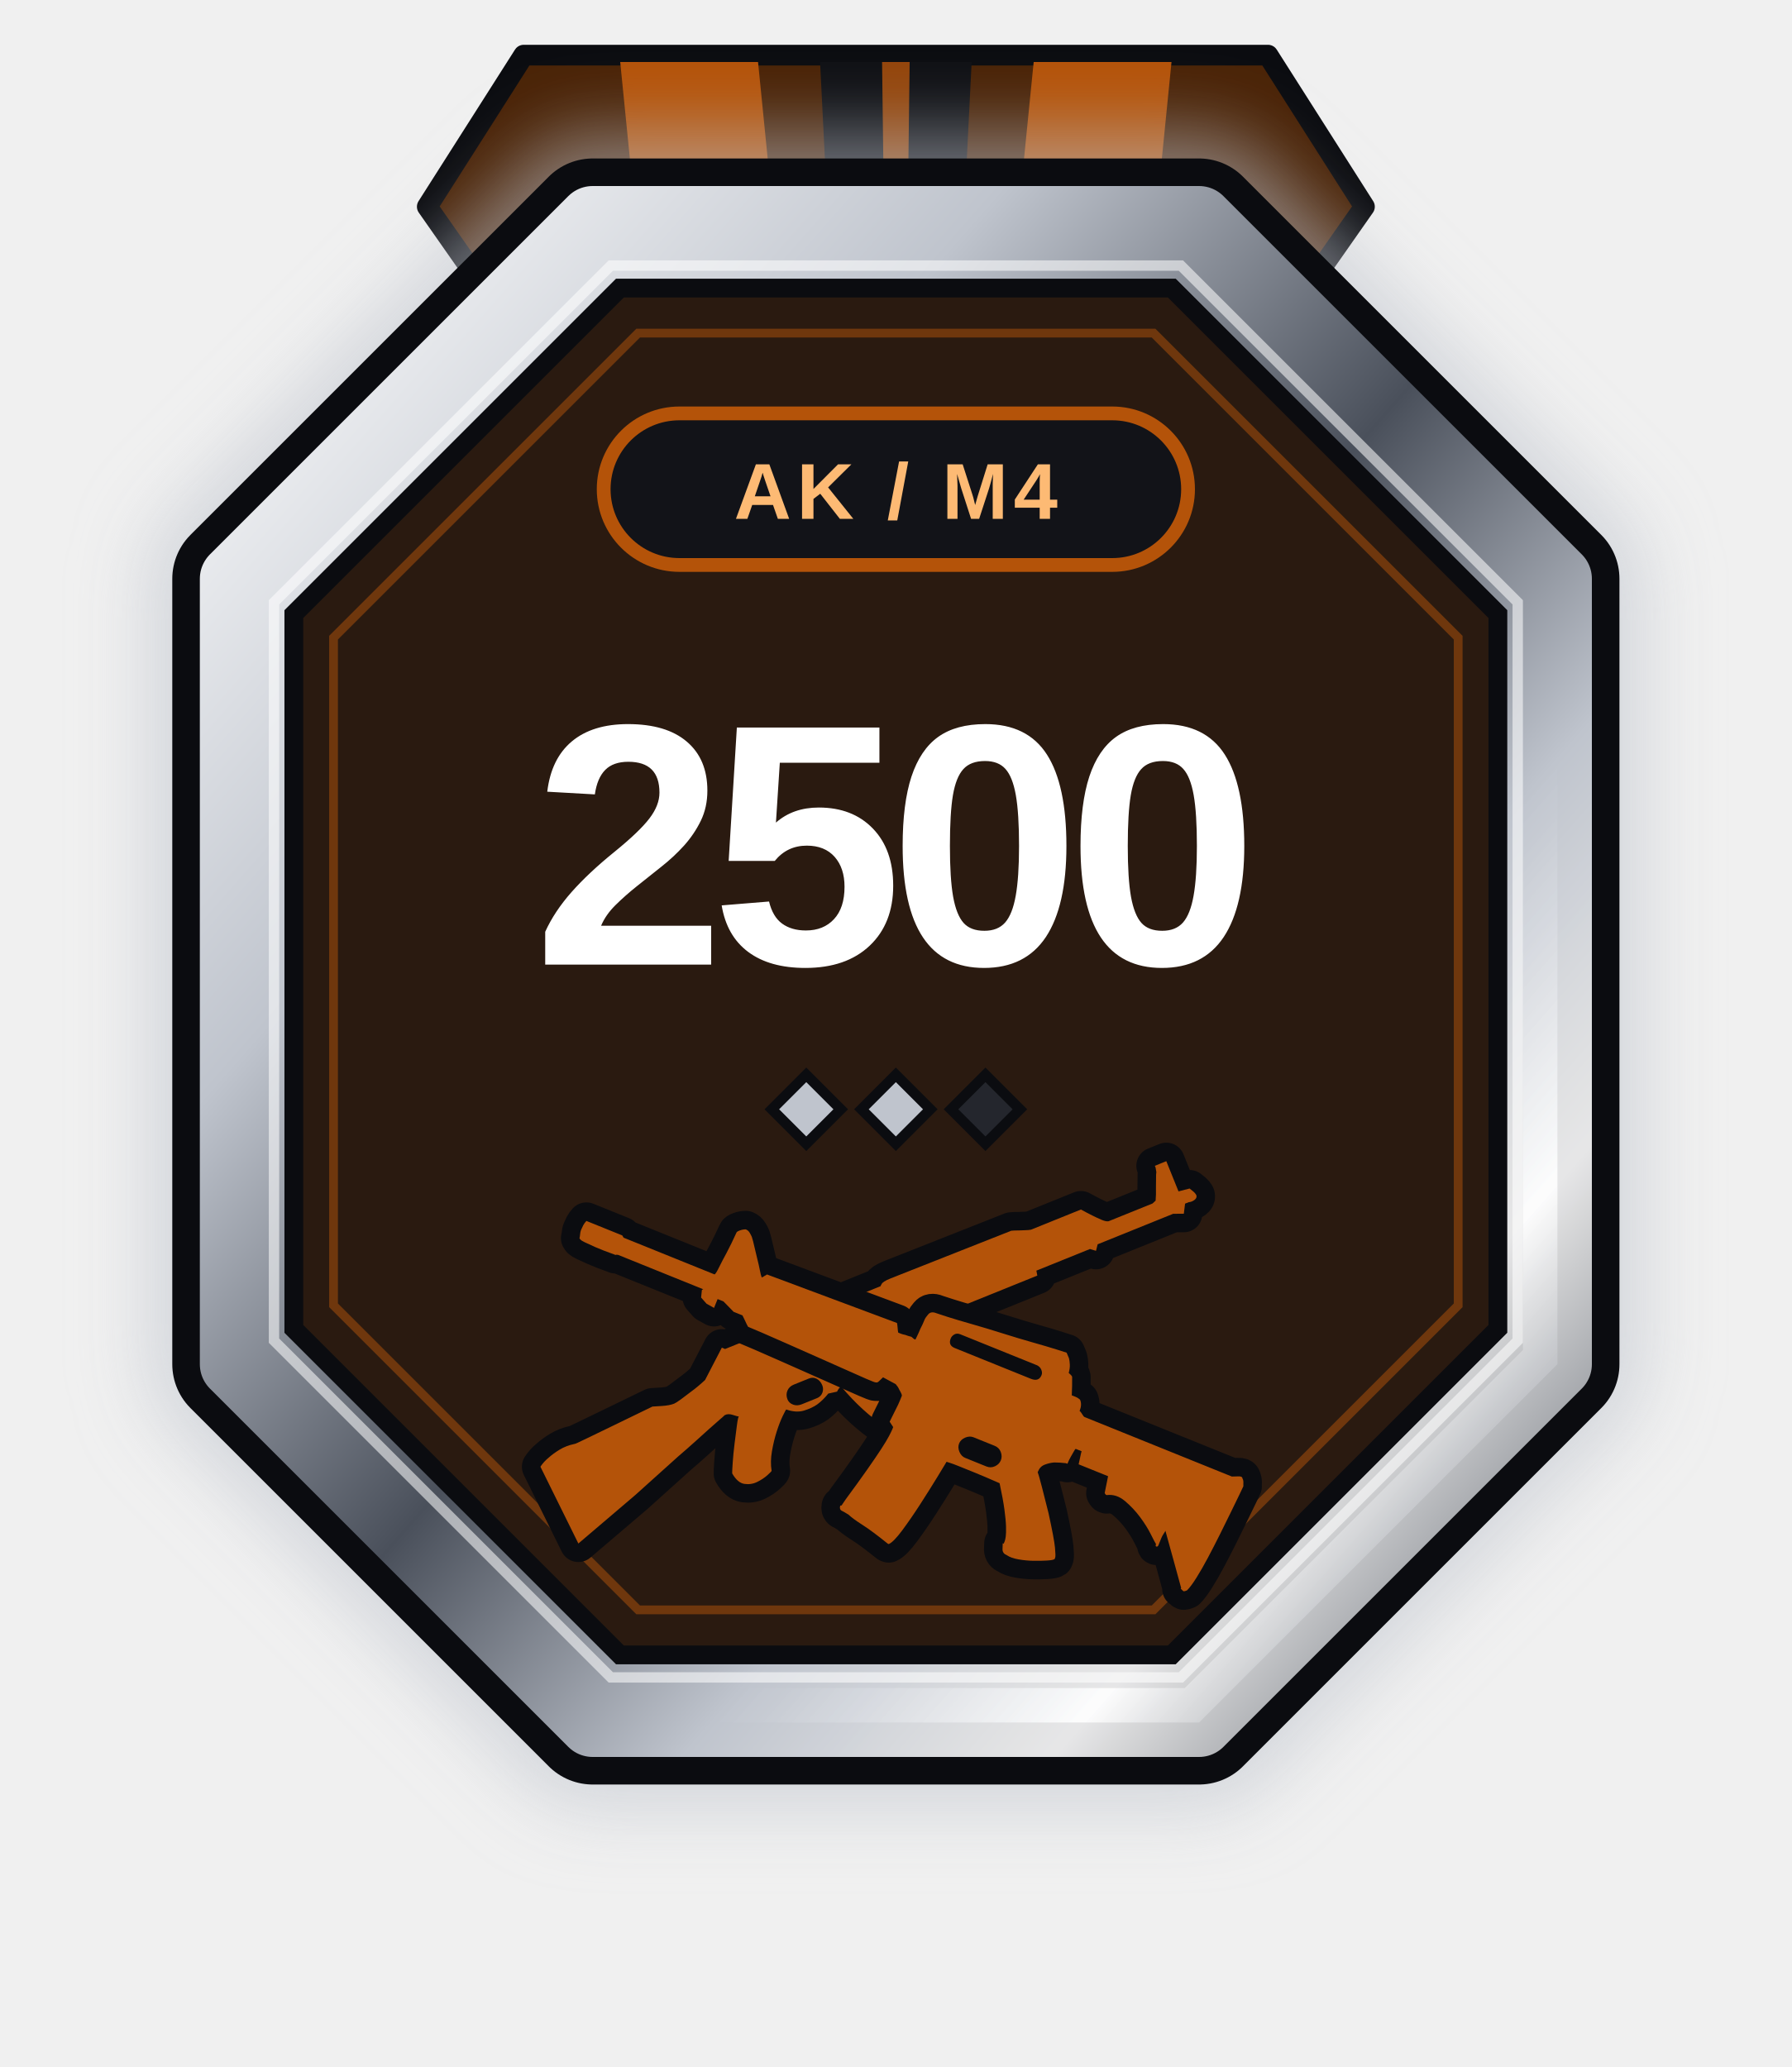
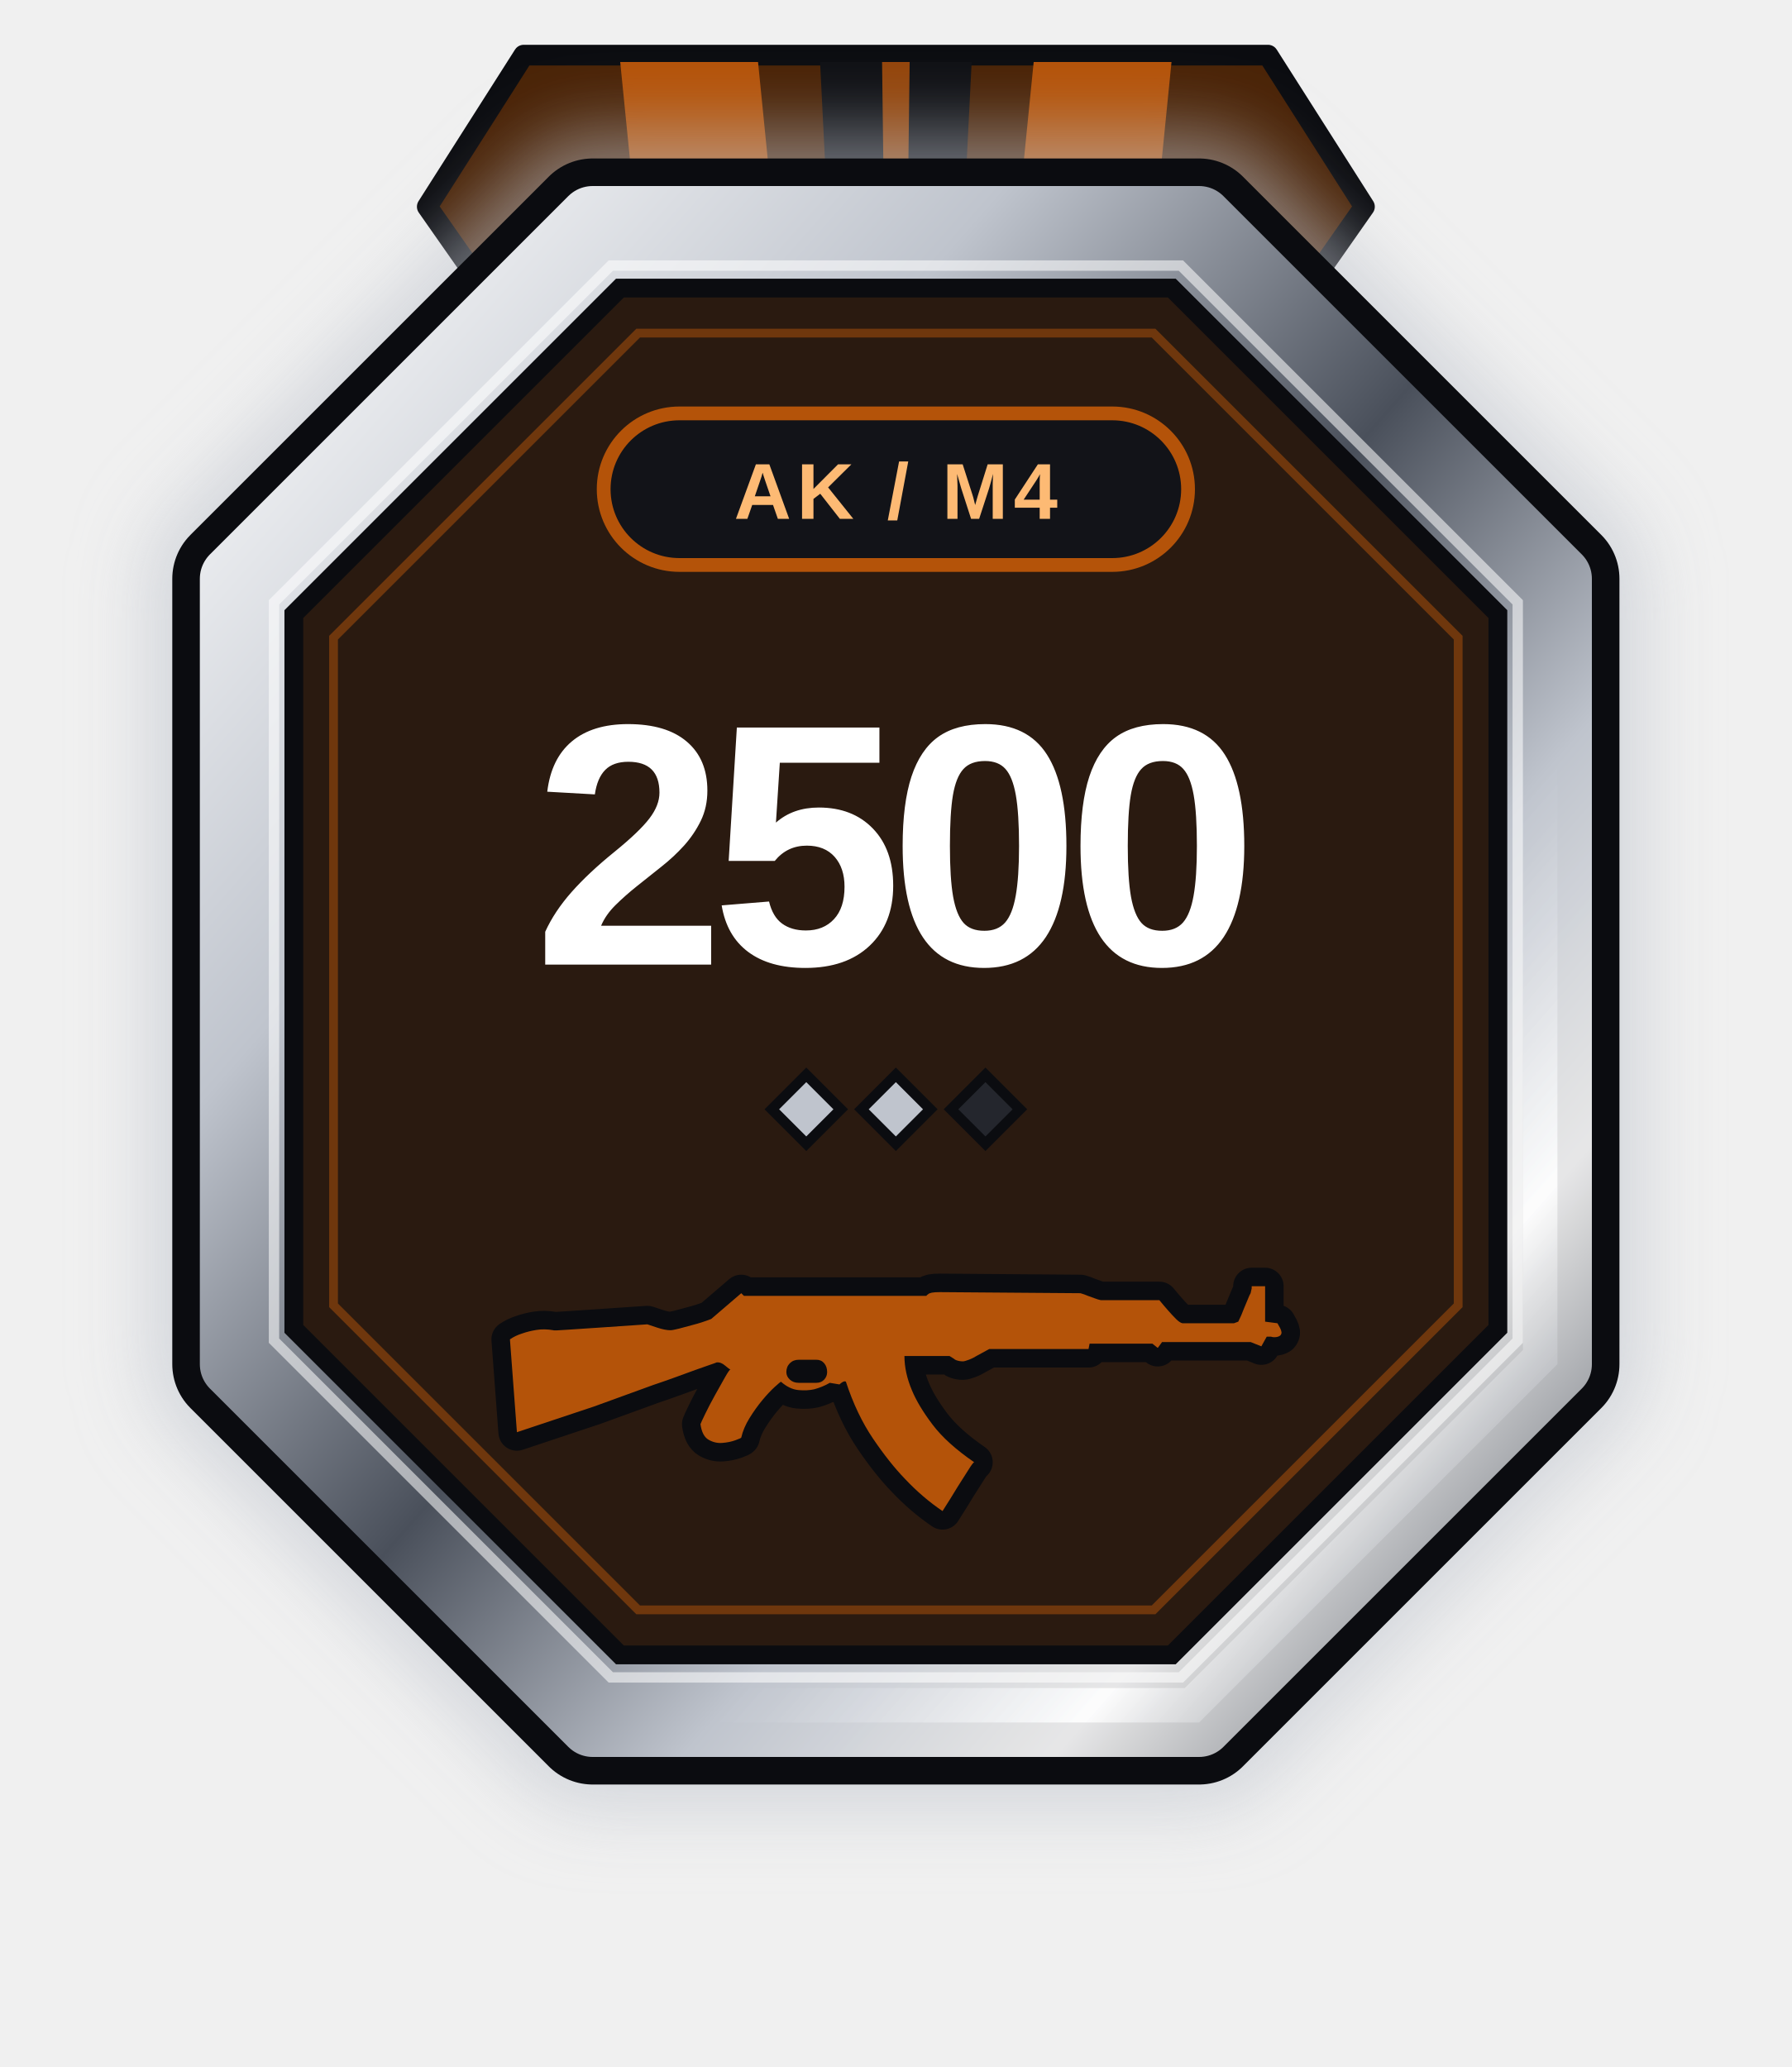
<svg xmlns="http://www.w3.org/2000/svg" width="260" height="300" viewBox="0 0 260 300">
  <defs>
    <linearGradient id="metal" x1="0" y1="0" x2="1" y2="1">
      <stop offset="0" stop-color="#FFFFFF" />
      <stop offset=".28" stop-color="#BFC4CD" />
      <stop offset=".5" stop-color="#4A505B" />
      <stop offset=".68" stop-color="#BFC4CD" />
      <stop offset=".82" stop-color="#FFFFFF" stop-opacity=".9" />
      <stop offset="1" stop-color="#4A505B" />
    </linearGradient>
    <clipPath id="recorte-forma">
      <path d="M86 32 H174 L226 84 V198 L174 250 H86 L34 198 V84 Z" />
    </clipPath>
    <filter id="resplandor-marco" x="-20%" y="-20%" width="140%" height="140%">
      <feGaussianBlur stdDeviation="5" />
    </filter>
  </defs>
  <g id="cinta">
    <path d="M76 8 L184 8 L198 30 L184 50 L76 50 L62 30 Z" fill="#4A2306" stroke="#0B0C10" stroke-width="3" stroke-linejoin="round" />
    <path d="M90 9 L110 9 L114 49 L94 49 Z" fill="#B45309" />
    <path d="M150 9 L170 9 L166 49 L146 49 Z" fill="#B45309" />
    <path d="M119 9 L141 9 L139 49 L121 49 Z" fill="#0F1014" />
    <path d="M128 9 L132 9 L131.5 49 L128.5 49 Z" fill="#B45309" opacity=".8" />
    <rect id="pasador" x="96" y="44" width="68" height="9" rx="4" fill="#BFC4CD" stroke="#0B0C10" stroke-width="2" />
  </g>
  <g id="forma-octagono">
    <path id="resplandor-marco" d="M86 32 H174 L226 84 V198 L174 250 H86 L34 198 V84 Z" fill="none" stroke="#BFC4CD" stroke-width="26" stroke-linejoin="round" opacity=".55" filter="url(#resplandor-marco)" />
    <path id="borde-exterior" d="M86 32 H174 L226 84 V198 L174 250 H86 L34 198 V84 Z" fill="#0B0C10" stroke="#0B0C10" stroke-width="18" stroke-linejoin="round" />
    <path id="marco-metal" d="M86 32 H174 L226 84 V198 L174 250 H86 L34 198 V84 Z" fill="url(#metal)" stroke="url(#metal)" stroke-width="10" stroke-linejoin="round" />
    <path id="filete-claro" d="M86 32 H174 L226 84 V198 L174 250 H86 L34 198 V84 Z" transform="translate(7.80 8.46) scale(0.94)" fill="none" stroke="#FFFFFF" stroke-width="1.6" opacity=".55" />
    <path id="cara" d="M86 32 H174 L226 84 V198 L174 250 H86 L34 198 V84 Z" transform="translate(11.70 12.69) scale(0.91)" fill="#2A1A10" stroke="#0B0C10" stroke-width="3" />
    <path id="filete-acento" d="M86 32 H174 L226 84 V198 L174 250 H86 L34 198 V84 Z" transform="translate(19.50 21.15) scale(0.85)" fill="none" stroke="#B45309" stroke-width="1.5" opacity=".5" />
  </g>
  <g id="textos-editables" font-family="Montserrat, Arial, sans-serif" text-anchor="middle">
    <g id="etiqueta">
      <rect x="87.6" y="60" width="84.8" height="22" rx="11" fill="#121318" stroke="#B45309" stroke-width="2" />
      <text x="130" y="75.3" font-size="11.5" font-weight="800" letter-spacing=".8" fill="#FDBA74">AK / M4</text>
    </g>
    <text id="numero" x="130" y="140" font-size="50" font-weight="900" letter-spacing="-2" fill="#FFFFFF">2500</text>
  </g>
  <g id="puntos-nivel">
    <path d="M117.0 156 L122.0 161 L117.0 166 L112.0 161 Z" fill="#BFC4CD" stroke="#0B0C10" stroke-width="1.5" />
    <path d="M130.0 156 L135.0 161 L130.0 166 L125.0 161 Z" fill="#BFC4CD" stroke="#0B0C10" stroke-width="1.5" />
    <path d="M143.0 156 L148.0 161 L143.0 166 L138.0 161 Z" fill="#24262D" stroke="#0B0C10" stroke-width="1.5" />
  </g>
  <g id="icono" opacity="1" transform="translate(130 203) scale(1.12) translate(-130 -204)">
-     <g transform="rotate(-22 130 204)">
-       <g id="silueta-ak47">
-         <path d="M47 -878 Q57 -885 70 -889 Q81 -893 96.0 -895.5 Q111 -898 128 -895 Q128 -894 155.0 -896.0 Q182 -898 215 -900 L303 -906 Q312 -903 321 -900 Q336 -895 346 -895 Q350 -895 362.0 -898.0 Q374 -901 388 -905 Q404 -909 422 -916 L478 -964 L483 -959 L823 -959 Q823 -960 826 -962 Q828 -964 833.0 -965.0 Q838 -966 848 -966 L1110 -964 Q1117 -962 1124 -959 Q1130 -957 1136.5 -954.5 Q1143 -952 1148 -951 L1257 -951 Q1266 -940 1274 -931 Q1281 -923 1288.0 -916.0 Q1295 -909 1300 -908 L1396 -908 L1404 -911 Q1410 -923 1414 -934 Q1418 -943 1421.5 -952.0 Q1425 -961 1427 -964 Q1429 -972 1429 -973 L1429 -977 L1439 -977 L1454 -977 L1454 -918 L1454 -911 L1477 -908 Q1480 -903 1482 -899 Q1484 -895 1484.5 -891.5 Q1485 -888 1482 -885 Q1478 -882 1471 -882 Q1468 -882 1465 -883 L1457 -883 L1447 -865 L1427 -873 L1262 -873 L1254 -862 L1244 -870 L1127 -870 L1125 -860 L940 -860 L918 -848 Q910 -843 902.0 -840.0 Q894 -837 891 -837 Q885 -837 879 -839 Q876 -840 874 -842 L866 -847 L782 -847 Q782 -816 796 -783 Q808 -754 834.5 -719.0 Q861 -684 912 -649 Q910 -649 901.0 -634.5 Q892 -620 881 -603 Q869 -583 853 -558 Q816 -583 783 -618 Q754 -648 723.5 -693.0 Q693 -738 673 -799 Q671 -801 666 -798 Q663 -796 661 -794 L643 -797 Q629 -789 614 -785 Q601 -782 584.5 -783.5 Q568 -785 552 -799 Q551 -799 540.5 -789.5 Q530 -780 517.5 -765.0 Q505 -750 493.5 -731.5 Q482 -713 478 -695 Q478 -694 467.0 -690.0 Q456 -686 442.5 -685.0 Q429 -684 417.0 -691.0 Q405 -698 402 -720 Q403 -723 411.0 -739.5 Q419 -756 429.0 -774.0 Q439 -792 447.5 -807.0 Q456 -822 458 -822 Q456 -822 448.0 -829.0 Q440 -836 432 -835 Q430 -834 419.5 -830.5 Q409 -827 392.5 -821.0 Q376 -815 355.5 -807.5 Q335 -800 314 -793 Q265 -775 204 -753 L60 -705 L47 -878 L47 -878 Z M562 -817 Q562 -809 568.5 -803.0 Q575 -797 585 -797 L618 -797 Q627 -797 632.5 -803.0 Q638 -809 638 -817 Q638 -827 632.5 -833.5 Q627 -840 618 -840 L585 -840 Q575 -840 568.5 -833.5 Q562 -827 562 -817 Z" transform="translate(80.99 251.10) scale(0.06398 0.06398)" fill="#0B0C10" stroke="#0B0C10" stroke-width="75.0" stroke-linejoin="round" />
-         <path d="M47 -878 Q57 -885 70 -889 Q81 -893 96.0 -895.5 Q111 -898 128 -895 Q128 -894 155.0 -896.0 Q182 -898 215 -900 L303 -906 Q312 -903 321 -900 Q336 -895 346 -895 Q350 -895 362.0 -898.0 Q374 -901 388 -905 Q404 -909 422 -916 L478 -964 L483 -959 L823 -959 Q823 -960 826 -962 Q828 -964 833.0 -965.0 Q838 -966 848 -966 L1110 -964 Q1117 -962 1124 -959 Q1130 -957 1136.5 -954.5 Q1143 -952 1148 -951 L1257 -951 Q1266 -940 1274 -931 Q1281 -923 1288.0 -916.0 Q1295 -909 1300 -908 L1396 -908 L1404 -911 Q1410 -923 1414 -934 Q1418 -943 1421.5 -952.0 Q1425 -961 1427 -964 Q1429 -972 1429 -973 L1429 -977 L1439 -977 L1454 -977 L1454 -918 L1454 -911 L1477 -908 Q1480 -903 1482 -899 Q1484 -895 1484.5 -891.5 Q1485 -888 1482 -885 Q1478 -882 1471 -882 Q1468 -882 1465 -883 L1457 -883 L1447 -865 L1427 -873 L1262 -873 L1254 -862 L1244 -870 L1127 -870 L1125 -860 L940 -860 L918 -848 Q910 -843 902.0 -840.0 Q894 -837 891 -837 Q885 -837 879 -839 Q876 -840 874 -842 L866 -847 L782 -847 Q782 -816 796 -783 Q808 -754 834.5 -719.0 Q861 -684 912 -649 Q910 -649 901.0 -634.5 Q892 -620 881 -603 Q869 -583 853 -558 Q816 -583 783 -618 Q754 -648 723.5 -693.0 Q693 -738 673 -799 Q671 -801 666 -798 Q663 -796 661 -794 L643 -797 Q629 -789 614 -785 Q601 -782 584.5 -783.5 Q568 -785 552 -799 Q551 -799 540.5 -789.5 Q530 -780 517.5 -765.0 Q505 -750 493.5 -731.5 Q482 -713 478 -695 Q478 -694 467.0 -690.0 Q456 -686 442.5 -685.0 Q429 -684 417.0 -691.0 Q405 -698 402 -720 Q403 -723 411.0 -739.5 Q419 -756 429.0 -774.0 Q439 -792 447.5 -807.0 Q456 -822 458 -822 Q456 -822 448.0 -829.0 Q440 -836 432 -835 Q430 -834 419.5 -830.5 Q409 -827 392.5 -821.0 Q376 -815 355.5 -807.5 Q335 -800 314 -793 Q265 -775 204 -753 L60 -705 L47 -878 L47 -878 Z M562 -817 Q562 -809 568.5 -803.0 Q575 -797 585 -797 L618 -797 Q627 -797 632.5 -803.0 Q638 -809 638 -817 Q638 -827 632.5 -833.5 Q627 -840 618 -840 L585 -840 Q575 -840 568.5 -833.5 Q562 -827 562 -817 Z" transform="translate(80.99 251.10) scale(0.06398 0.06398)" fill="#B45309" />
-       </g>
-     </g>
-     <g transform="rotate(22 130 204)">
-       <g id="silueta-m4a1">
-         <path d="M1423 -867 Q1425 -862 1425.5 -857.0 Q1426 -852 1426 -848 Q1426 -843 1424 -837 Q1423 -834 1423 -832 Q1422 -831 1420.0 -830.0 Q1418 -829 1411.0 -828.5 Q1404 -828 1389.5 -827.5 Q1375 -827 1350 -828 L1348 -828 L1347 -829 Q1346 -829 1345.0 -829.5 Q1344 -830 1343 -830 L1170 -830 L1172 -828 L1168 -814 L1154 -807 L1138 -805 L1138 -823 L1126 -823 L1101 -812 L1083 -812 Q1082 -811 1079.0 -808.5 Q1076 -806 1073 -803 Q1069 -799 1065 -796 Q1058 -796 1036.0 -795.5 Q1014 -795 985.5 -794.0 Q957 -793 925.0 -792.0 Q893 -791 866.0 -790.0 Q839 -789 821.0 -788.5 Q803 -788 802 -789 Q799 -789 797.0 -794.0 Q795 -799 793 -803 Q791 -803 779.5 -801.5 Q768 -800 766 -800 Q760 -797 756 -793 Q747 -786 747 -784 Q747 -783 747.0 -774.5 Q747 -766 748 -756 L750 -730 L740 -723 L740 -718 Q740 -714 741.0 -704.0 Q742 -694 745.5 -676.0 Q749 -658 755.5 -630.0 Q762 -602 772 -563 L775 -549 Q776 -549 777 -548 L777 -547 Q777 -545 775 -542 Q773 -540 770.0 -540.0 Q767 -540 756 -538 Q746 -534 724.5 -530.0 Q703 -526 667 -515 L665 -515 Q658 -522 651.0 -549.0 Q644 -576 638.0 -607.5 Q632 -639 627.5 -666.0 Q623 -693 622 -700 Q620 -700 615.0 -700.5 Q610 -701 598.0 -701.0 Q586 -701 566.0 -701.0 Q546 -701 514 -700 Q497 -675 487.0 -657.5 Q477 -640 472.0 -628.5 Q467 -617 465.5 -611.0 Q464 -605 464 -602 L464 -597 L466 -597 L462 -586 Q459 -579 450 -579 Q441 -577 427.0 -580.0 Q413 -583 400.0 -588.0 Q387 -593 376.5 -598.0 Q366 -603 364 -606 L364 -609 Q364 -612 371.5 -626.5 Q379 -641 407 -682 Q423 -704 437.0 -723.0 Q451 -742 455 -746 L455 -748 Q455 -758 448.0 -764.5 Q441 -771 433 -775 Q423 -779 412 -782 L409 -782 Q409 -790 408 -797 Q407 -803 406.5 -808.0 Q406 -813 405 -814 L393 -814 Q393 -813 392.5 -809.5 Q392 -806 391 -801 L389 -789 L329 -789 Q329 -788 323 -757 L320 -755 L318 -755 Q302 -764 282.0 -757.5 Q262 -751 244.0 -740.0 Q226 -729 213.0 -717.5 Q200 -706 197 -704 Q197 -700 195 -700 Q192 -700 192 -704 L192 -714 L192 -718 Q192 -723 191.0 -727.5 Q190 -732 190 -734 Q188 -731 177.0 -717.0 Q166 -703 154 -687 L122 -645 L122 -643 Q120 -643 118.5 -642.0 Q117 -641 115 -641 Q113 -642 111 -644 L110 -645 Q106 -654 102.5 -673.5 Q99 -693 96.5 -717.0 Q94 -741 92.0 -766.5 Q90 -792 88.5 -813.5 Q87 -835 86.0 -850.0 Q85 -865 85 -867 Q86 -869 87 -872 Q89 -878 92 -880 Q94 -884 100.5 -881.0 Q107 -878 112 -876 L412 -876 Q414 -876 418.5 -879.5 Q423 -883 425 -883 Q425 -896 432 -903 Q437 -905 442.0 -905.0 Q447 -905 450 -905 Q450 -906 452.0 -911.0 Q454 -916 456 -922 Q459 -929 462 -937 Q462 -939 471 -942 Q472 -951 475.0 -957.5 Q478 -964 481 -968 Q485 -972 489 -976 Q490 -976 509.0 -974.5 Q528 -973 555.5 -970.0 Q583 -967 615.0 -964.5 Q647 -962 675.0 -959.0 Q703 -956 722.5 -954.5 Q742 -953 745 -953 Q756 -953 758.5 -945.0 Q761 -937 761 -935 Q761 -923 762 -914 Q762 -906 762.5 -899.5 Q763 -893 763 -892 L766 -892 L772 -894 Q779 -893 784 -893 Q789 -892 792.5 -892.0 Q796 -892 798 -892 Q799 -893 803 -901 Q805 -905 807 -908 L1069 -901 Q1070 -899 1072 -897 Q1073 -895 1076 -892 Q1079 -895 1084.5 -903.5 Q1090 -912 1097.0 -921.5 Q1104 -931 1110.5 -940.5 Q1117 -950 1122 -956 Q1125 -959 1129.0 -962.0 Q1133 -965 1138 -965 Q1143 -963 1147.5 -959.0 Q1152 -955 1152 -953 Q1153 -929 1155 -910 Q1157 -893 1158.0 -879.0 Q1159 -865 1161 -864 L1346 -864 L1350 -867 L1421 -867 L1423 -867 L1423 -867 Z M592 -720 Q600 -720 606.5 -726.5 Q613 -733 613 -741 Q613 -749 606.5 -755.5 Q600 -762 592 -762 L549 -762 Q540 -762 534.0 -755.5 Q528 -749 528 -741 Q528 -733 534.0 -726.5 Q540 -720 549 -720 L592 -720 L592 -720 Z M688 -905 Q702 -905 702 -919 Q702 -924 698.5 -928.5 Q695 -933 688 -933 L533 -933 Q526 -933 521.5 -928.5 Q517 -924 517 -919 Q517 -905 533 -905 L688 -905 L688 -905 Z" transform="translate(181.83 257.15) scale(-0.06861 0.06861)" fill="#0B0C10" stroke="#0B0C10" stroke-width="70.0" stroke-linejoin="round" />
-         <path d="M1423 -867 Q1425 -862 1425.5 -857.0 Q1426 -852 1426 -848 Q1426 -843 1424 -837 Q1423 -834 1423 -832 Q1422 -831 1420.0 -830.0 Q1418 -829 1411.0 -828.5 Q1404 -828 1389.5 -827.5 Q1375 -827 1350 -828 L1348 -828 L1347 -829 Q1346 -829 1345.0 -829.5 Q1344 -830 1343 -830 L1170 -830 L1172 -828 L1168 -814 L1154 -807 L1138 -805 L1138 -823 L1126 -823 L1101 -812 L1083 -812 Q1082 -811 1079.0 -808.5 Q1076 -806 1073 -803 Q1069 -799 1065 -796 Q1058 -796 1036.0 -795.5 Q1014 -795 985.5 -794.0 Q957 -793 925.0 -792.0 Q893 -791 866.0 -790.0 Q839 -789 821.0 -788.5 Q803 -788 802 -789 Q799 -789 797.0 -794.0 Q795 -799 793 -803 Q791 -803 779.5 -801.5 Q768 -800 766 -800 Q760 -797 756 -793 Q747 -786 747 -784 Q747 -783 747.0 -774.5 Q747 -766 748 -756 L750 -730 L740 -723 L740 -718 Q740 -714 741.0 -704.0 Q742 -694 745.5 -676.0 Q749 -658 755.5 -630.0 Q762 -602 772 -563 L775 -549 Q776 -549 777 -548 L777 -547 Q777 -545 775 -542 Q773 -540 770.0 -540.0 Q767 -540 756 -538 Q746 -534 724.5 -530.0 Q703 -526 667 -515 L665 -515 Q658 -522 651.0 -549.0 Q644 -576 638.0 -607.5 Q632 -639 627.5 -666.0 Q623 -693 622 -700 Q620 -700 615.0 -700.5 Q610 -701 598.0 -701.0 Q586 -701 566.0 -701.0 Q546 -701 514 -700 Q497 -675 487.0 -657.5 Q477 -640 472.0 -628.5 Q467 -617 465.5 -611.0 Q464 -605 464 -602 L464 -597 L466 -597 L462 -586 Q459 -579 450 -579 Q441 -577 427.0 -580.0 Q413 -583 400.0 -588.0 Q387 -593 376.5 -598.0 Q366 -603 364 -606 L364 -609 Q364 -612 371.5 -626.5 Q379 -641 407 -682 Q423 -704 437.0 -723.0 Q451 -742 455 -746 L455 -748 Q455 -758 448.0 -764.5 Q441 -771 433 -775 Q423 -779 412 -782 L409 -782 Q409 -790 408 -797 Q407 -803 406.5 -808.0 Q406 -813 405 -814 L393 -814 Q393 -813 392.5 -809.5 Q392 -806 391 -801 L389 -789 L329 -789 Q329 -788 323 -757 L320 -755 L318 -755 Q302 -764 282.0 -757.5 Q262 -751 244.0 -740.0 Q226 -729 213.0 -717.5 Q200 -706 197 -704 Q197 -700 195 -700 Q192 -700 192 -704 L192 -714 L192 -718 Q192 -723 191.0 -727.5 Q190 -732 190 -734 Q188 -731 177.0 -717.0 Q166 -703 154 -687 L122 -645 L122 -643 Q120 -643 118.5 -642.0 Q117 -641 115 -641 Q113 -642 111 -644 L110 -645 Q106 -654 102.5 -673.5 Q99 -693 96.5 -717.0 Q94 -741 92.0 -766.5 Q90 -792 88.5 -813.5 Q87 -835 86.0 -850.0 Q85 -865 85 -867 Q86 -869 87 -872 Q89 -878 92 -880 Q94 -884 100.5 -881.0 Q107 -878 112 -876 L412 -876 Q414 -876 418.5 -879.5 Q423 -883 425 -883 Q425 -896 432 -903 Q437 -905 442.0 -905.0 Q447 -905 450 -905 Q450 -906 452.0 -911.0 Q454 -916 456 -922 Q459 -929 462 -937 Q462 -939 471 -942 Q472 -951 475.0 -957.5 Q478 -964 481 -968 Q485 -972 489 -976 Q490 -976 509.0 -974.5 Q528 -973 555.5 -970.0 Q583 -967 615.0 -964.5 Q647 -962 675.0 -959.0 Q703 -956 722.5 -954.5 Q742 -953 745 -953 Q756 -953 758.5 -945.0 Q761 -937 761 -935 Q761 -923 762 -914 Q762 -906 762.5 -899.5 Q763 -893 763 -892 L766 -892 L772 -894 Q779 -893 784 -893 Q789 -892 792.5 -892.0 Q796 -892 798 -892 Q799 -893 803 -901 Q805 -905 807 -908 L1069 -901 Q1070 -899 1072 -897 Q1073 -895 1076 -892 Q1079 -895 1084.5 -903.5 Q1090 -912 1097.0 -921.5 Q1104 -931 1110.5 -940.5 Q1117 -950 1122 -956 Q1125 -959 1129.0 -962.0 Q1133 -965 1138 -965 Q1143 -963 1147.5 -959.0 Q1152 -955 1152 -953 Q1153 -929 1155 -910 Q1157 -893 1158.0 -879.0 Q1159 -865 1161 -864 L1346 -864 L1350 -867 L1421 -867 L1423 -867 L1423 -867 Z M592 -720 Q600 -720 606.5 -726.5 Q613 -733 613 -741 Q613 -749 606.5 -755.5 Q600 -762 592 -762 L549 -762 Q540 -762 534.0 -755.5 Q528 -749 528 -741 Q528 -733 534.0 -726.5 Q540 -720 549 -720 L592 -720 L592 -720 Z M688 -905 Q702 -905 702 -919 Q702 -924 698.5 -928.5 Q695 -933 688 -933 L533 -933 Q526 -933 521.5 -928.5 Q517 -924 517 -919 Q517 -905 533 -905 L688 -905 L688 -905 Z" transform="translate(181.83 257.15) scale(-0.06861 0.06861)" fill="#B45309" />
-       </g>
+     <g id="silueta-ak47">
+       <path d="M47 -878 Q57 -885 70 -889 Q81 -893 96.0 -895.5 Q111 -898 128 -895 Q128 -894 155.0 -896.0 Q182 -898 215 -900 L303 -906 Q312 -903 321 -900 Q336 -895 346 -895 Q350 -895 362.0 -898.0 Q374 -901 388 -905 Q404 -909 422 -916 L478 -964 L483 -959 L823 -959 Q823 -960 826 -962 Q828 -964 833.0 -965.0 Q838 -966 848 -966 L1110 -964 Q1117 -962 1124 -959 Q1130 -957 1136.5 -954.5 Q1143 -952 1148 -951 L1257 -951 Q1266 -940 1274 -931 Q1281 -923 1288.0 -916.0 Q1295 -909 1300 -908 L1396 -908 L1404 -911 Q1410 -923 1414 -934 Q1418 -943 1421.5 -952.0 Q1425 -961 1427 -964 Q1429 -972 1429 -973 L1429 -977 L1439 -977 L1454 -977 L1454 -918 L1454 -911 L1477 -908 Q1480 -903 1482 -899 Q1484 -895 1484.5 -891.5 Q1485 -888 1482 -885 Q1478 -882 1471 -882 Q1468 -882 1465 -883 L1457 -883 L1447 -865 L1427 -873 L1262 -873 L1254 -862 L1244 -870 L1127 -870 L1125 -860 L940 -860 L918 -848 Q910 -843 902.0 -840.0 Q894 -837 891 -837 Q885 -837 879 -839 Q876 -840 874 -842 L866 -847 L782 -847 Q782 -816 796 -783 Q808 -754 834.5 -719.0 Q861 -684 912 -649 Q910 -649 901.0 -634.5 Q892 -620 881 -603 Q869 -583 853 -558 Q816 -583 783 -618 Q754 -648 723.5 -693.0 Q693 -738 673 -799 Q671 -801 666 -798 Q663 -796 661 -794 L643 -797 Q629 -789 614 -785 Q601 -782 584.5 -783.5 Q568 -785 552 -799 Q551 -799 540.5 -789.5 Q530 -780 517.5 -765.0 Q505 -750 493.5 -731.5 Q482 -713 478 -695 Q478 -694 467.0 -690.0 Q456 -686 442.5 -685.0 Q429 -684 417.0 -691.0 Q405 -698 402 -720 Q403 -723 411.0 -739.5 Q419 -756 429.0 -774.0 Q439 -792 447.5 -807.0 Q456 -822 458 -822 Q456 -822 448.0 -829.0 Q440 -836 432 -835 Q430 -834 419.5 -830.5 Q409 -827 392.5 -821.0 Q376 -815 355.5 -807.5 Q335 -800 314 -793 Q265 -775 204 -753 L60 -705 L47 -878 L47 -878 Z M562 -817 Q562 -809 568.5 -803.0 Q575 -797 585 -797 L618 -797 Q627 -797 632.5 -803.0 Q638 -809 638 -817 Q638 -827 632.5 -833.5 Q627 -840 618 -840 L585 -840 Q575 -840 568.5 -833.5 Q562 -827 562 -817 Z" transform="translate(76.73 257.37) scale(0.06954 0.06954)" fill="#0B0C10" stroke="#0B0C10" stroke-width="69.0" stroke-linejoin="round" />
+       <path d="M47 -878 Q57 -885 70 -889 Q81 -893 96.0 -895.5 Q111 -898 128 -895 Q128 -894 155.0 -896.0 Q182 -898 215 -900 L303 -906 Q312 -903 321 -900 Q336 -895 346 -895 Q350 -895 362.0 -898.0 Q374 -901 388 -905 Q404 -909 422 -916 L478 -964 L483 -959 L823 -959 Q823 -960 826 -962 Q828 -964 833.0 -965.0 Q838 -966 848 -966 L1110 -964 Q1117 -962 1124 -959 Q1130 -957 1136.5 -954.5 Q1143 -952 1148 -951 L1257 -951 Q1266 -940 1274 -931 Q1281 -923 1288.0 -916.0 Q1295 -909 1300 -908 L1396 -908 L1404 -911 Q1410 -923 1414 -934 Q1418 -943 1421.5 -952.0 Q1425 -961 1427 -964 Q1429 -972 1429 -973 L1429 -977 L1439 -977 L1454 -977 L1454 -918 L1454 -911 L1477 -908 Q1480 -903 1482 -899 Q1484 -895 1484.5 -891.5 Q1485 -888 1482 -885 Q1478 -882 1471 -882 Q1468 -882 1465 -883 L1457 -883 L1447 -865 L1427 -873 L1262 -873 L1254 -862 L1244 -870 L1127 -870 L1125 -860 L940 -860 L918 -848 Q910 -843 902.0 -840.0 Q894 -837 891 -837 Q885 -837 879 -839 Q876 -840 874 -842 L866 -847 L782 -847 Q782 -816 796 -783 Q808 -754 834.5 -719.0 Q861 -684 912 -649 Q910 -649 901.0 -634.5 Q892 -620 881 -603 Q869 -583 853 -558 Q816 -583 783 -618 Q754 -648 723.5 -693.0 Q693 -738 673 -799 Q671 -801 666 -798 Q663 -796 661 -794 L643 -797 Q629 -789 614 -785 Q601 -782 584.5 -783.5 Q568 -785 552 -799 Q551 -799 540.5 -789.5 Q530 -780 517.5 -765.0 Q505 -750 493.5 -731.5 Q482 -713 478 -695 Q478 -694 467.0 -690.0 Q456 -686 442.5 -685.0 Q429 -684 417.0 -691.0 Q405 -698 402 -720 Q403 -723 411.0 -739.5 Q419 -756 429.0 -774.0 Q439 -792 447.5 -807.0 Q456 -822 458 -822 Q456 -822 448.0 -829.0 Q440 -836 432 -835 Q430 -834 419.5 -830.5 Q409 -827 392.5 -821.0 Q376 -815 355.5 -807.5 Q335 -800 314 -793 Q265 -775 204 -753 L60 -705 L47 -878 L47 -878 Z M562 -817 Q562 -809 568.5 -803.0 Q575 -797 585 -797 L618 -797 Q627 -797 632.5 -803.0 Q638 -809 638 -817 Q638 -827 632.5 -833.5 Q627 -840 618 -840 L585 -840 Q575 -840 568.5 -833.5 Q562 -827 562 -817 Z" transform="translate(76.73 257.37) scale(0.06954 0.06954)" fill="#B45309" />
    </g>
  </g>
</svg>
